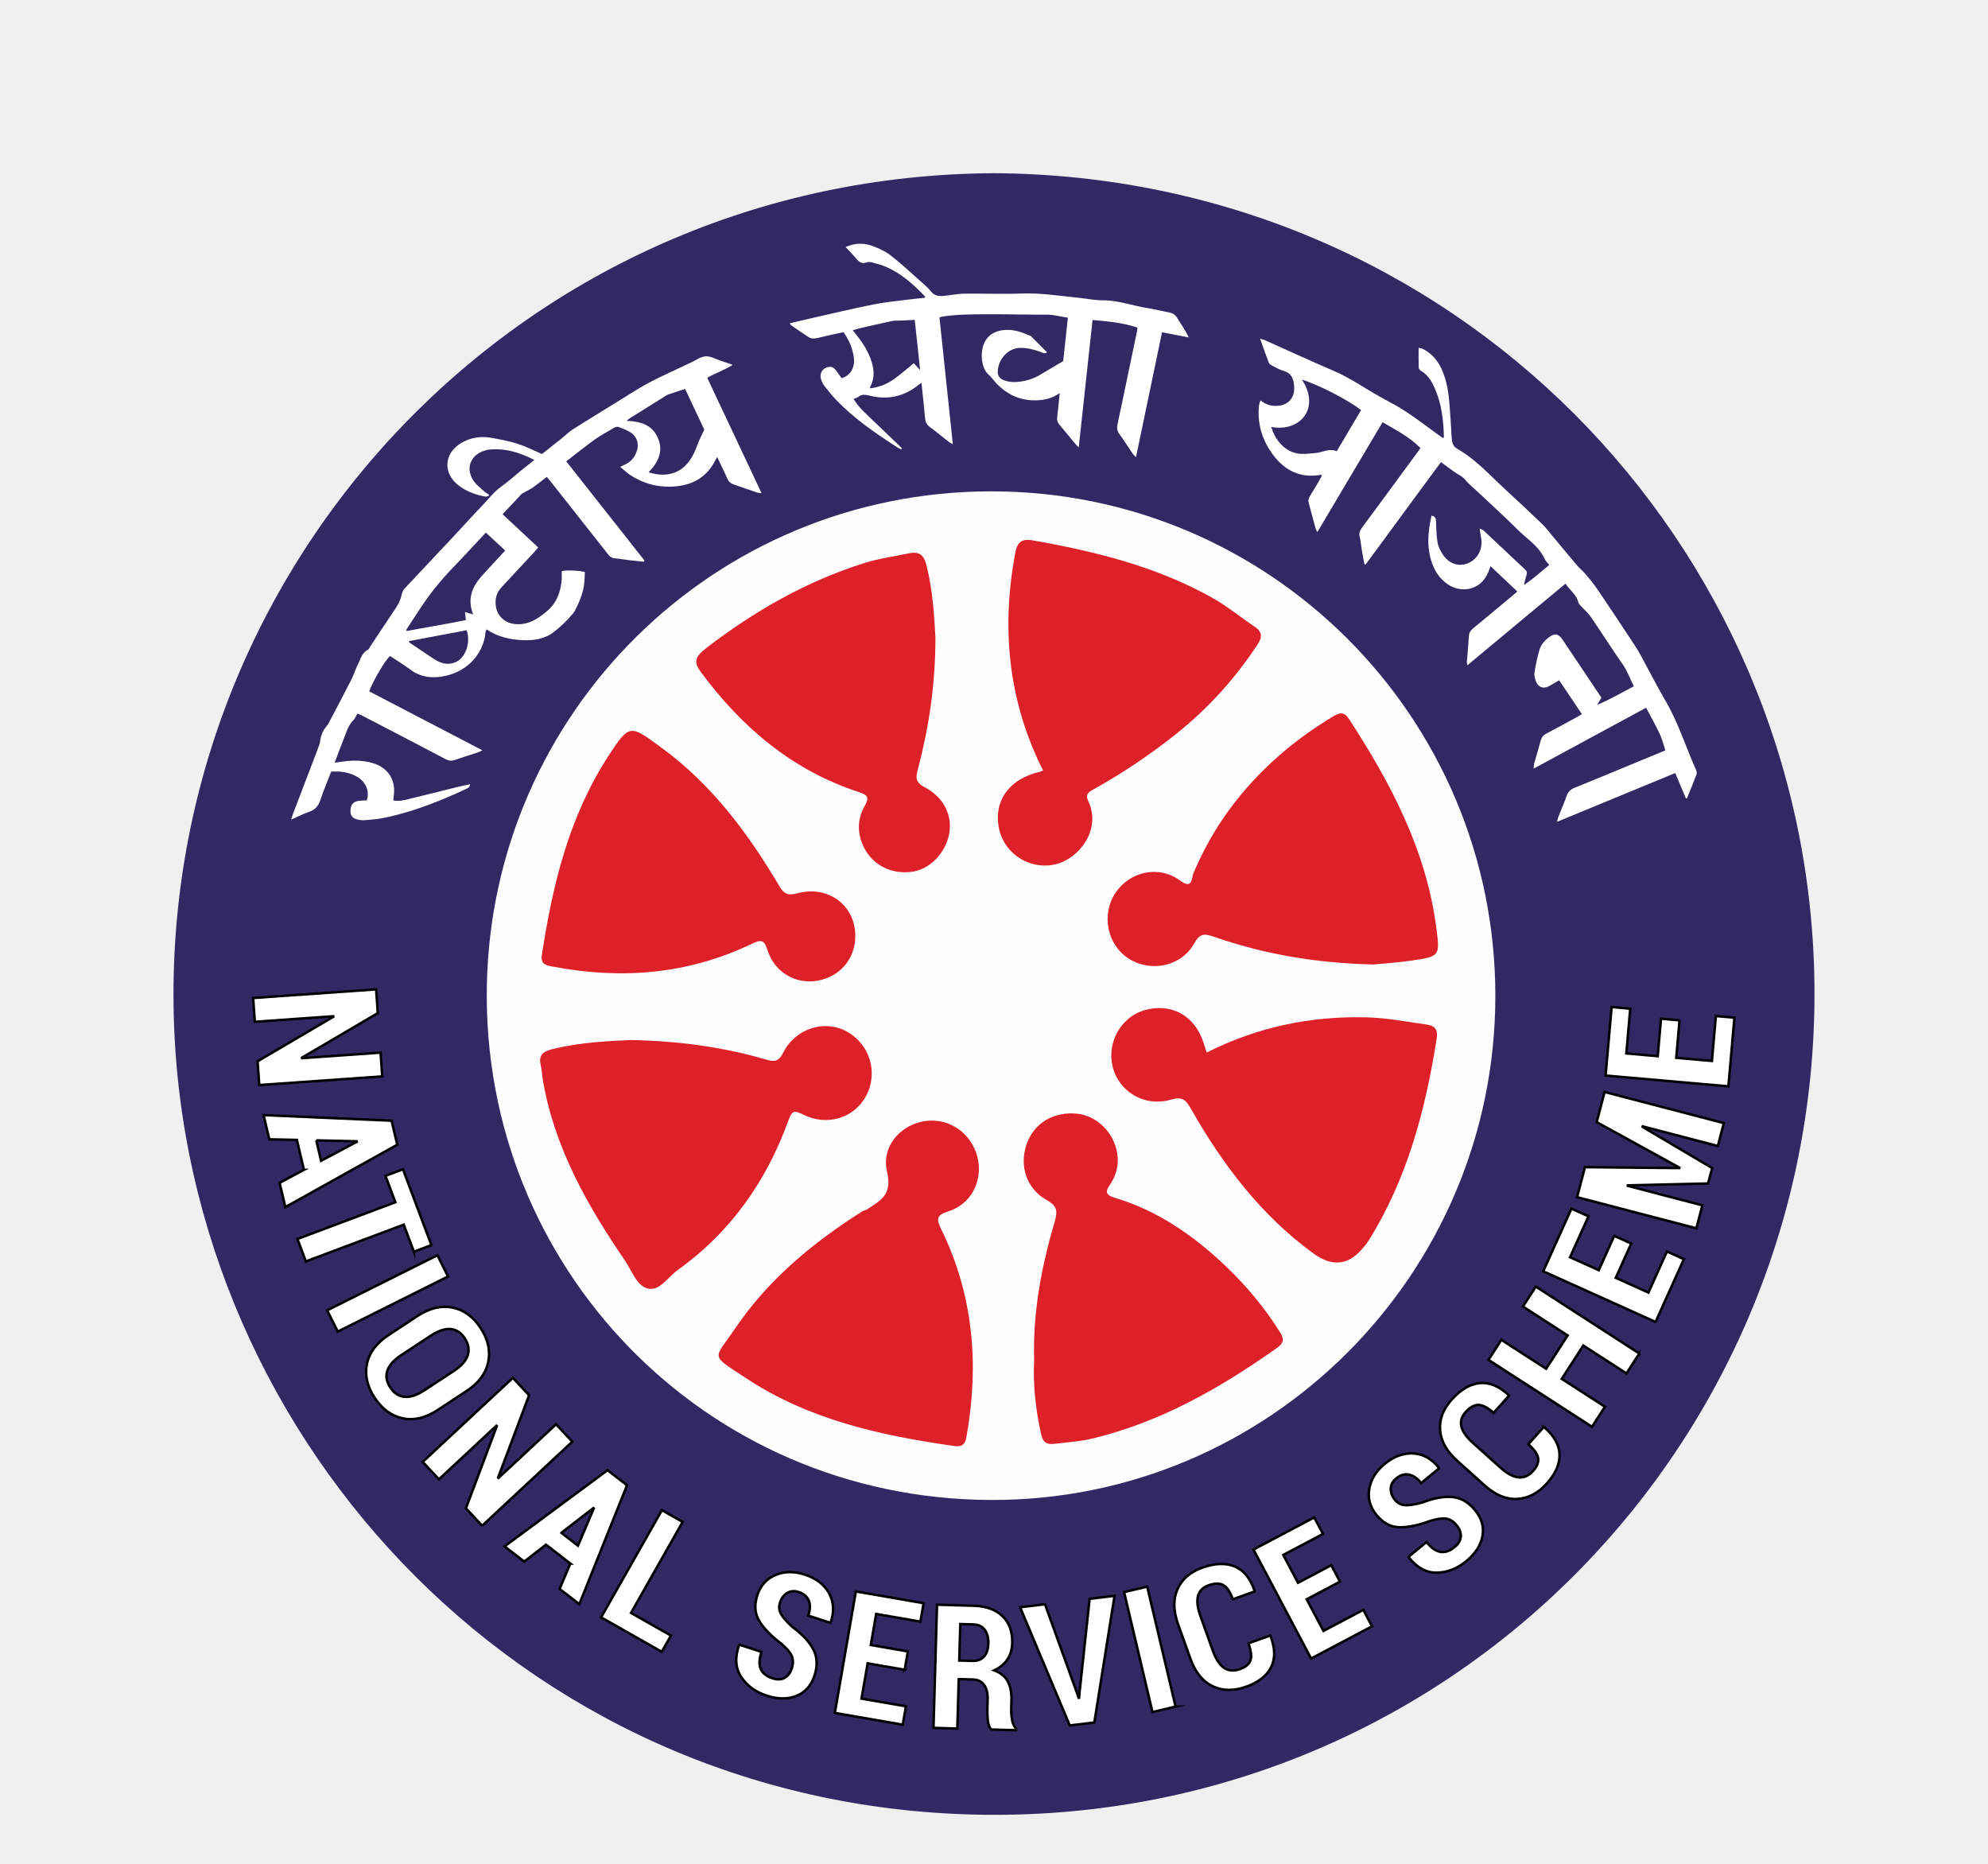
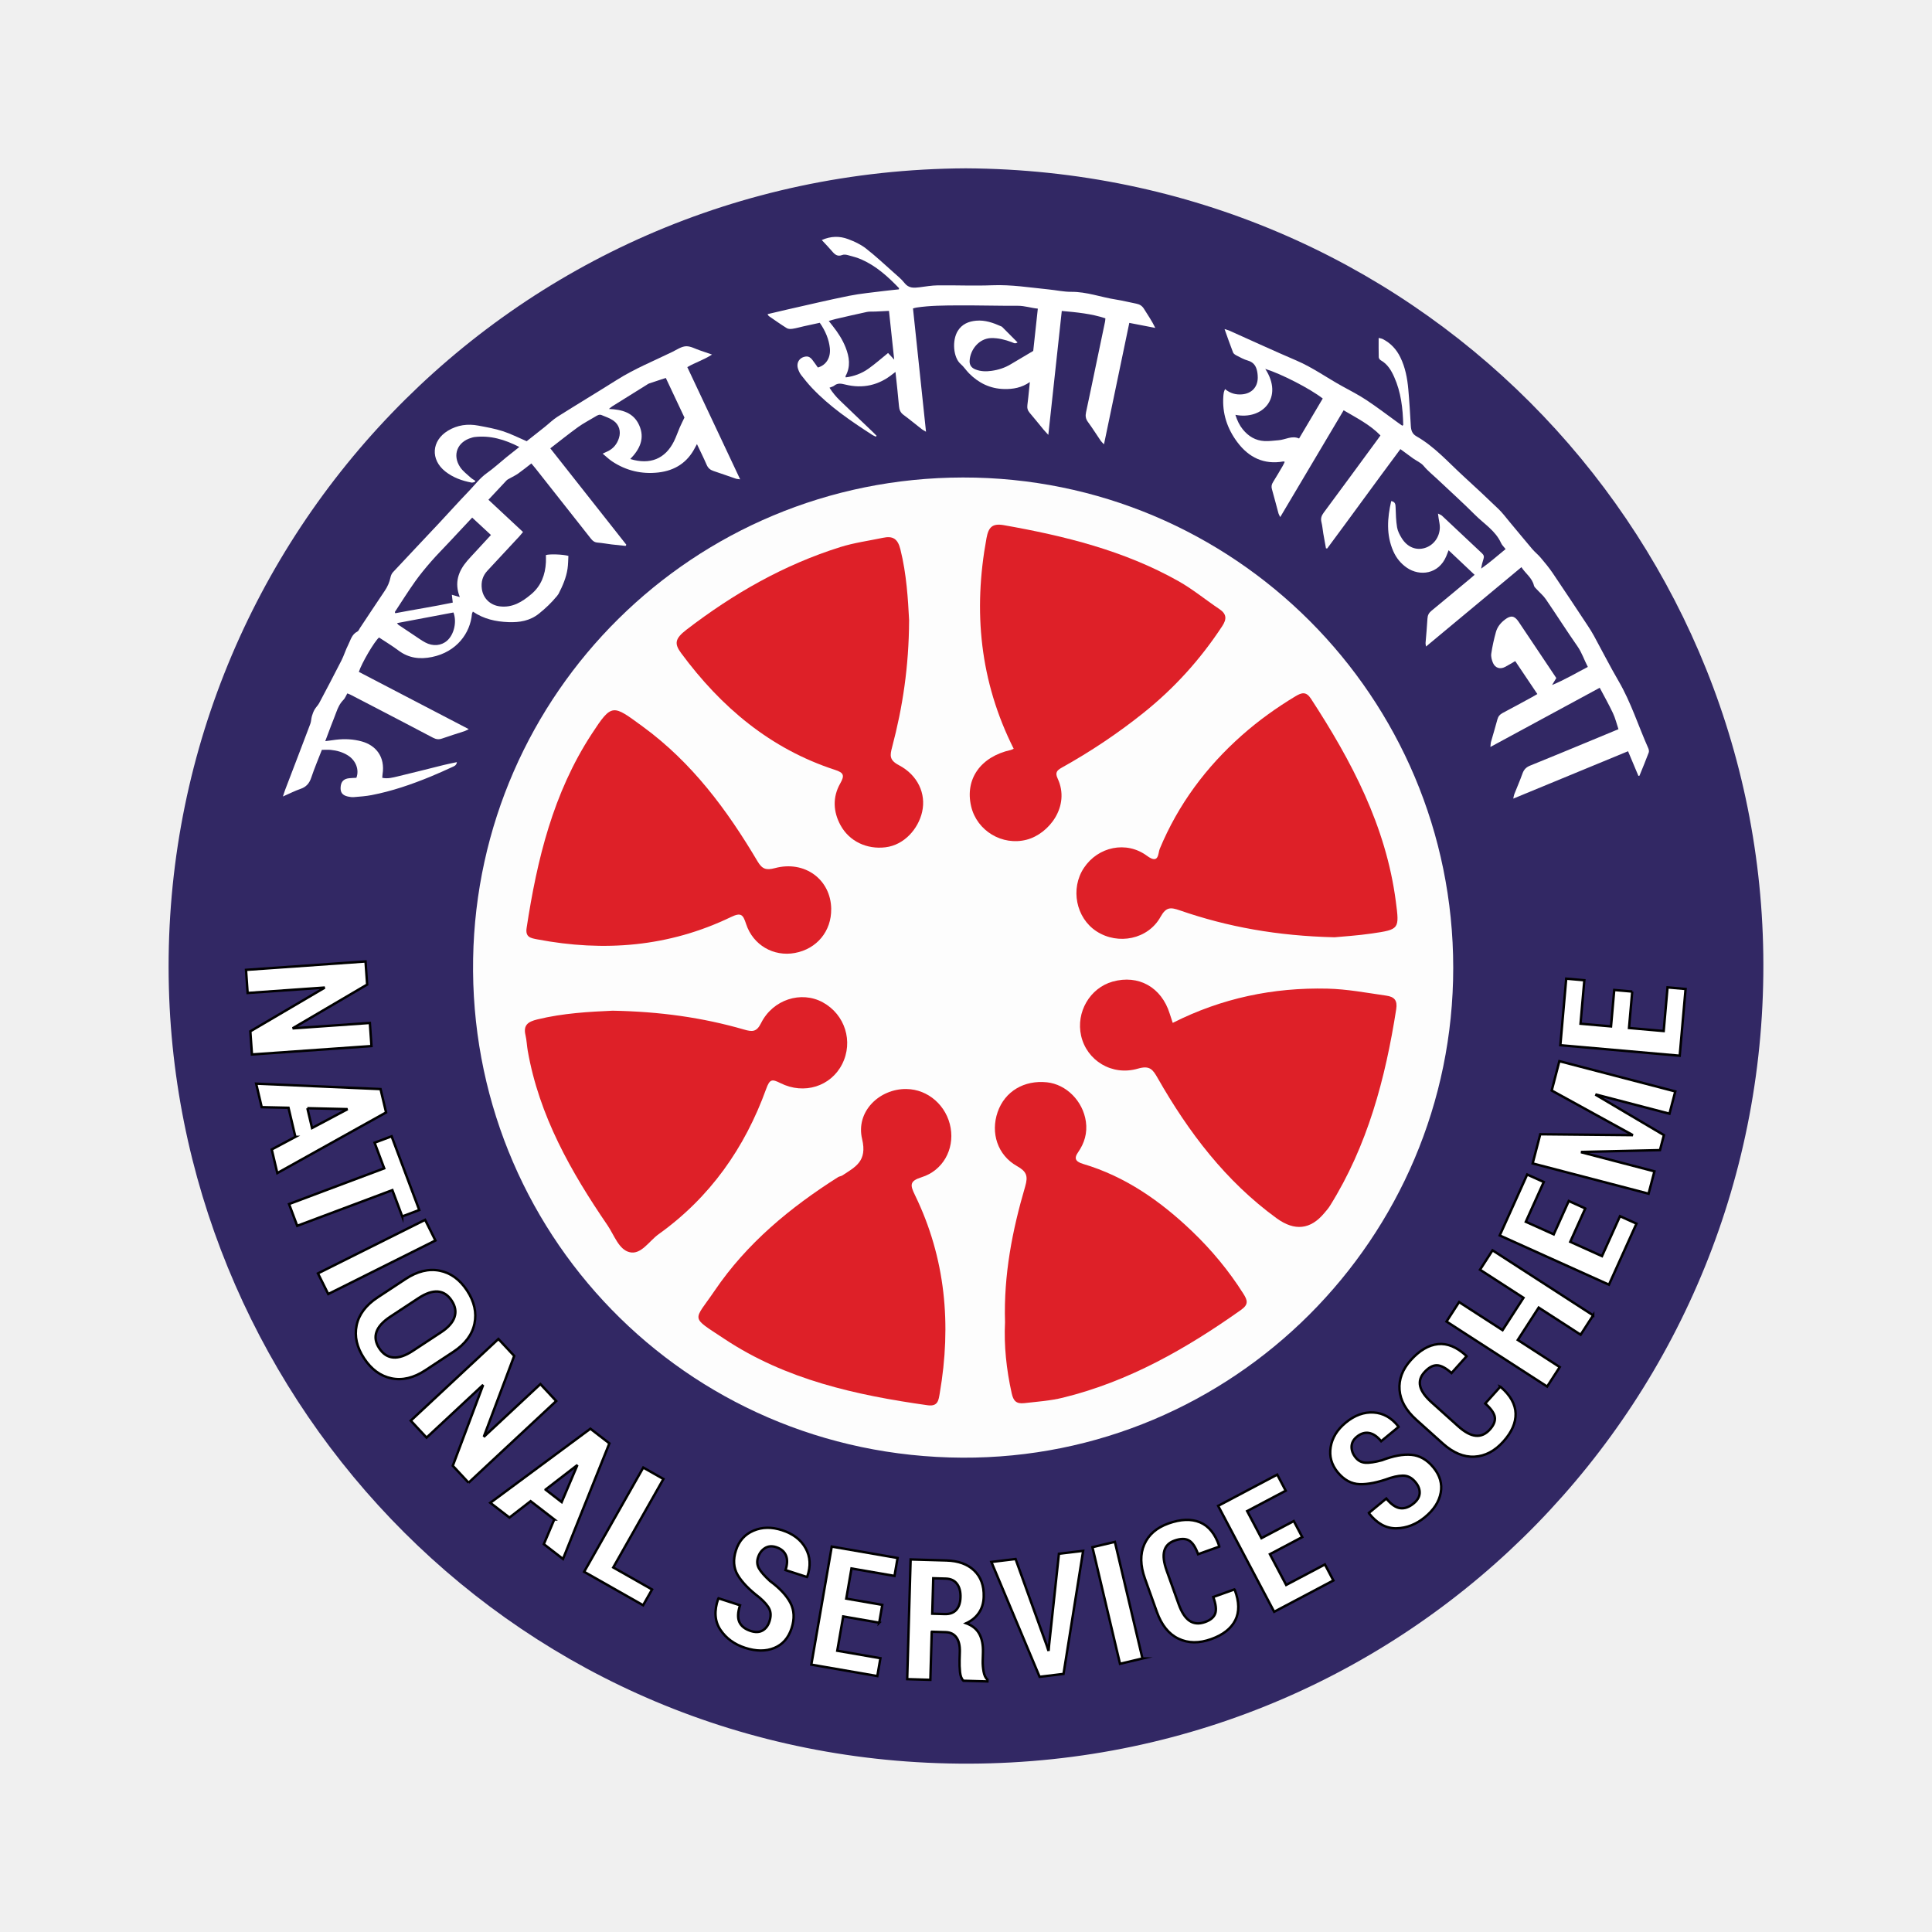
- <svg xmlns="http://www.w3.org/2000/svg" id="Layer_1" data-name="Layer 1" viewBox="0 0 800 750">
+ <svg xmlns="http://www.w3.org/2000/svg" id="Layer_1" data-name="Layer 1" viewBox="0 0 800 800">
  <defs>
    <style>
      .cls-1 {
        fill: #de2028;
      }

      .cls-2 {
        fill-rule: evenodd;
      }

      .cls-2, .cls-3 {
        fill: #fff;
      }

      .cls-4 {
        fill: #322864;
      }

      .cls-5 {
        fill: #fdfdfd;
      }

      .cls-3 {
        stroke: #000;
        stroke-miterlimit: 10;
      }
    </style>
  </defs>
  <g style="width:100%;height:100%;">
    <path class="cls-4" d="M399.9,69.7c185.13,1.01,327.73,148.79,330.24,325.41,2.6,183.08-143.41,334.57-328.68,335.18-186.67,.61-326.99-148.72-331.53-321.34C65.12,225.91,210.94,70.67,399.9,69.7Z" />
    <path class="cls-5" d="M601.75,400.77c0,111.96-91.16,203.34-203.25,202.82-115.19-.53-204.55-94.05-202.59-206.64,1.91-109.88,91.12-199.11,202.84-199.23,112.16-.13,203,90.79,203,203.05Z" />
    <path class="cls-1" d="M485.6,423.55c20.3-10.26,41.6-14.69,64.01-14.18,8.24,.19,16.29,1.74,24.4,2.9,3.34,.48,4.71,1.91,4.13,5.64-4.5,28.72-11.85,56.46-27.45,81.42-.68,1.09-1.56,2.06-2.39,3.05q-8.5,10.15-19.61,2.13c-21.14-15.36-36.52-35.66-49.31-58.09-2.02-3.55-3.27-5.36-8.2-3.92-10.78,3.14-21.19-3.38-23.51-13.6-2.21-9.74,3.62-19.78,13.02-22.43,10.73-3.02,20.26,2.32,23.66,13.25,.37,1.2,.78,2.39,1.25,3.83Z" />
    <path class="cls-1" d="M552.69,388.11c-23.76-.56-44.27-4.27-64.17-11.15-3.74-1.29-5.62-1.52-7.96,2.68-5.2,9.36-17.6,11.78-26.5,6.01-8.54-5.54-10.95-17.69-5.22-26.3,5.82-8.74,17.53-11.32,26.11-4.97,5.01,3.7,4.53-1.1,5.26-2.86,7.66-18.41,19.22-33.95,34.09-47.1,6.86-6.07,14.28-11.39,22.14-16.12,2.55-1.53,4.4-2.05,6.39,1,16.83,25.83,31.06,52.72,35.14,83.88,1.51,11.56,1.57,11.68-9.93,13.36-5.96,.87-12,1.23-15.36,1.56Z" />
    <path class="cls-1" d="M419.75,310.05c-14.04-27.92-16.84-57.01-11.26-87.23,.84-4.57,2.45-6.19,7.18-5.36,25.18,4.45,49.85,10.53,72.34,23.2,5.93,3.34,11.25,7.76,16.93,11.56,3.02,2.02,3.06,4.15,1.17,7.03-9.02,13.74-19.82,25.71-32.74,36.03-10.65,8.51-21.87,15.98-33.72,22.59-2.09,1.16-2.81,2.11-1.7,4.5,5.37,11.52-3.69,22.97-12.85,25.34-10.11,2.62-20.57-3.68-22.96-13.77-2.68-11.3,3.89-20.64,16.45-23.4,.21-.05,.39-.17,1.14-.49Z" />
    <path class="cls-1" d="M375.31,450.94c9,.09,16.75,6.92,18.34,16.14,1.52,8.88-3.2,17.61-12.03,20.38-5.11,1.61-4.75,3.29-2.74,7.43,12.71,26.13,15.13,53.65,10.25,82.02-.47,2.74-.67,5.59-4.99,4.98-29.67-4.18-58.71-10.58-84.11-27.43-14.52-9.63-12.92-7.05-4.04-20.12,13.25-19.51,31.19-34.35,51.03-46.91,.53-.34,1.26-.37,1.78-.71,5.35-3.54,10.4-5.8,8.18-15.08-2.71-11.34,7.11-20.82,18.33-20.71Z" />
    <path class="cls-1" d="M416.16,547.54c-.6-19.77,3.04-38.16,8.34-56.23,1.28-4.38,.58-6.22-3.39-8.46-8.07-4.54-11-13.75-8-22.4,2.96-8.51,10.91-13.29,20.42-12.29,7.99,.85,14.9,7.75,16.11,16.26,.66,4.68-.54,8.87-3.29,12.81-1.44,2.06-1.45,3.66,2.09,4.71,17.53,5.19,32.11,15.41,45.17,27.91,8.09,7.74,15.22,16.33,21.23,25.83,1.73,2.74,2.28,4.43-.95,6.72-22.67,16.05-46.48,29.66-73.75,36.35-5.28,1.29-10.64,1.65-16,2.26-3.36,.38-4.52-.97-5.21-4.04-2.23-9.96-3.25-20.01-2.77-29.43Z" />
    <path class="cls-1" d="M253.67,418.51c19.52,.35,37.21,2.82,54.49,7.82,3.42,.99,5.15,.99,6.98-2.69,4.88-9.78,16.6-13.47,25.53-8.61,9.25,5.03,12.78,16.28,8.03,25.63-4.65,9.16-15.7,12.74-25.51,7.85-3.54-1.76-4.44-1.76-5.96,2.45-8.83,24.4-23.21,44.86-44.54,60.12-3.91,2.8-7.18,8.54-11.94,7.44-4.53-1.04-6.43-7.11-9.19-11.15-15.17-22.19-28.31-45.34-33.04-72.31-.37-2.12-.43-4.31-.92-6.4-1.01-4.24,1.08-5.6,4.86-6.53,10.77-2.64,21.73-3.19,31.2-3.62Z" />
    <path class="cls-1" d="M376.44,256.93c-.1,19.08-2.66,35.89-7.03,52.42-.91,3.44-1.23,5.38,2.81,7.5,7.85,4.12,11.31,11.85,9.62,19.31-1.58,7.02-7.39,13.75-15.22,14.69-7.62,.92-14.89-2.41-18.56-9.11-3.11-5.68-3.33-11.72-.15-17.31,1.94-3.4,1.43-4.48-2.14-5.64-26.82-8.73-47.22-26.01-63.72-48.34-2.84-3.84-2.68-5.96,2.17-9.68,19.46-14.95,40.33-26.9,63.73-34.24,5.73-1.8,11.77-2.6,17.67-3.84,3.99-.84,6.08,.26,7.21,4.76,2.59,10.36,3.16,20.87,3.62,29.48Z" />
    <path class="cls-1" d="M344.18,376.35c.13,9.23-5.93,16.58-15.05,18.26-8.77,1.61-17.31-3.22-20.19-12.01-1.28-3.9-2.05-4.91-6.36-2.83-25.59,12.31-52.47,14.47-80.15,9.19-2.75-.52-4.95-.91-4.37-4.71,4.31-28.32,10.98-55.85,26.9-80.25,8.49-13.01,8.71-12.25,21.17-3.16,20.41,14.91,34.92,34.5,47.55,55.82,1.88,3.18,3.54,3.79,7.15,2.82,12.38-3.33,23.19,4.68,23.36,16.89Z" />
    <g>
      <path class="cls-2" d="M230.5,246.95c-2.16,2.64-4.61,4.95-7.28,7.1-3.78,3.05-8.1,3.73-12.7,3.56-5.21-.2-10.19-1.26-14.71-4.36-.18,.43-.36,.68-.39,.95-.67,7.96-6.33,15.73-16.49,17.84-5.05,1.05-9.69,.51-13.94-2.69-2.58-1.94-5.37-3.61-8.04-5.38-1.92,1.62-7.16,10.53-8.36,14.24,15,7.82,30.04,15.65,45.51,23.71-.88,.43-1.31,.7-1.78,.85-3.08,1.01-6.18,1.94-9.23,3.03-1.39,.5-2.51,.35-3.81-.33-8.1-4.29-16.25-8.51-24.38-12.75-3.22-1.68-6.45-3.35-9.68-5.02-.41-.21-.85-.35-1.41-.58-.56,.96-.91,1.99-1.6,2.68-1.46,1.46-2.28,3.22-2.96,5.1-.67,1.86-1.43,3.68-2.14,5.53-.78,2.05-1.54,4.11-2.43,6.47,1.66-.23,3.03-.42,4.4-.59,3.65-.44,7.26-.27,10.81,.73,5.62,1.58,9.69,6.22,8.51,13.61-.07,.45-.07,.91-.11,1.43,2.27,.48,4.35-.11,6.39-.59,6.38-1.51,12.73-3.16,19.09-4.73,1.73-.43,3.49-.76,5.42-1.18-.19,1.36-1.08,1.65-1.8,1.98-3.02,1.38-6.04,2.77-9.11,4.02-7.91,3.25-15.97,6.02-24.39,7.65-2.39,.46-4.85,.63-7.28,.83-.85,.07-1.75-.04-2.59-.24-2.24-.51-3.12-1.7-2.98-3.85,.15-2.3,1.22-3.46,3.51-3.72,1.02-.11,2.04-.12,3.02-.18,1.26-3.29-.19-7.15-3.45-9.23-2.18-1.39-4.61-2.08-7.15-2.33-1.17-.11-2.36-.02-3.69-.02-1.49,3.85-3.09,7.62-4.39,11.49-.79,2.37-2.08,3.88-4.47,4.69-2.29,.78-4.47,1.91-7.27,3.14,.43-1.29,.66-2.07,.95-2.83,3.47-9.08,6.96-18.15,10.39-27.24,.38-1,.36-2.14,.66-3.19,.27-.95,.63-1.9,1.12-2.75,.53-.94,1.38-1.7,1.89-2.65,3.11-5.86,6.21-11.74,9.22-17.66,1.06-2.08,1.72-4.37,2.79-6.45,1.01-1.98,1.48-4.36,3.79-5.51,.5-.24,.76-.99,1.11-1.51,3.42-5.13,6.8-10.29,10.26-15.4,1.17-1.73,1.96-3.56,2.38-5.6,.15-.74,.51-1.54,1.01-2.08,6.41-6.88,12.89-13.7,19.32-20.57,4.06-4.33,8-8.76,12.13-13.03,2.43-2.52,4.51-5.37,7.44-7.45,2.82-2,5.38-4.36,8.06-6.54,1.7-1.38,3.43-2.74,5.37-4.27-6.05-3.09-12.05-4.9-18.64-4.1-.39,.05-.77,.18-1.15,.29-5.9,1.66-8.09,7.19-4.66,12.24,1.13,1.65,2.84,2.91,4.34,4.29,.54,.5,1.23,.85,1.85,1.27-.05,.16-.09,.33-.14,.5-.47,.09-.97,.33-1.41,.25-3.93-.74-7.63-2.08-10.81-4.57-6.27-4.93-5.76-12.79,1.08-16.92,3.91-2.36,8.16-2.93,12.58-2.09,3.41,.64,6.86,1.25,10.14,2.31,3.29,1.06,6.4,2.67,9.87,4.15,2.4-1.89,4.93-3.88,7.45-5.89,1.77-1.41,3.39-3.04,5.29-4.24,8.16-5.15,16.43-10.12,24.59-15.26,7.29-4.61,15.26-7.84,22.98-11.6,1.84-.9,3.72-2.23,5.63-2.33,1.91-.1,3.89,1.09,5.84,1.73,1.49,.5,2.98,1.02,4.96,1.7-3.42,2.24-6.98,3.29-10.23,5.21,7.28,15.45,14.51,30.8,21.88,46.46-.84-.13-1.36-.13-1.83-.29-3.07-1.04-6.11-2.15-9.19-3.16-1.37-.45-2.26-1.19-2.85-2.56-1.21-2.82-2.6-5.57-4.02-8.58-.35,.63-.57,1.02-.77,1.42-3.17,6.23-8.38,9.55-15.19,10.33-6.91,.79-13.36-.73-19.18-4.6-1.29-.86-2.42-1.97-3.9-3.2,.88-.41,1.41-.65,1.94-.9,2.45-1.12,4.01-3.05,4.81-5.57,.87-2.73,.09-5.52-2.29-7.19-1.45-1.02-3.22-1.61-4.89-2.3-.98-.41-1.82,.13-2.65,.64-2.36,1.44-4.85,2.7-7.08,4.31-3.87,2.79-7.59,5.79-11.52,8.82,10.58,13.41,21.03,26.66,31.48,39.91-.09,.16-.19,.32-.28,.49-1.92-.2-3.85-.38-5.77-.61-1.96-.24-3.9-.61-5.87-.77-1.23-.1-1.99-.66-2.72-1.59-7.62-9.71-15.27-19.38-22.92-29.06-.53-.67-1.09-1.32-1.76-2.12-1.89,1.46-3.64,2.89-5.48,4.19-1.07,.76-2.3,1.31-3.44,1.97-.47,.27-1.01,.5-1.37,.88-2.45,2.58-4.86,5.18-7.49,8,4.79,4.46,9.5,8.86,14.32,13.35-.56,.67-.99,1.22-1.45,1.73-4.41,4.76-8.81,9.52-13.25,14.25-2.05,2.18-2.75,4.72-2.34,7.64,.55,3.89,3.5,6.69,7.41,7.17,5.29,.66,9.32-1.9,13.07-5.06,4.06-3.42,5.77-8.01,6.04-13.2,.05-1.02,0-2.04,0-2.98,1.58-.5,7.07-.3,9.31,.34-.1,1.71-.09,3.52-.35,5.29-.54,3.72-2.03,7.12-3.73,10.44-.25,.35-.5,.7-.75,1.05Zm-40.1,.29c-2.34-5.96-.61-10.72,3.07-15.02,1.03-1.2,2.12-2.34,3.19-3.5,2.18-2.37,4.37-4.74,6.63-7.19-2.66-2.46-5.18-4.79-7.77-7.2-3.41,3.63-6.59,7.03-9.77,10.43-2.43,2.59-4.95,5.12-7.28,7.8-2.3,2.65-4.56,5.37-6.59,8.23-2.92,4.12-5.61,8.4-8.38,12.62-.04,.07,.09,.25,.19,.51,7.9-1.52,15.89-2.75,23.79-4.4-.14-1.21-.25-2.12-.38-3.24,1.11,.32,2,.57,3.31,.95Zm70.56-57.18c8.22,2.54,14.54-.08,18.14-7.38,.91-1.84,1.56-3.8,2.37-5.68,.55-1.26,1.17-2.48,1.95-4.1-2.44-5.19-5.09-10.82-7.73-16.41-2.44,.81-4.68,1.54-6.9,2.29-.3,.1-.56,.29-.83,.46-4.83,3.01-9.67,6.02-14.49,9.04-.41,.25-.76,.6-1.33,1.06,5.48,.22,10.16,1.52,12.5,6.66,2.47,5.42,.36,9.96-3.66,14.07Zm-96.57,67.96c.39,.48,.47,.63,.59,.71,2.16,1.45,4.32,2.91,6.5,4.34,1.51,1,2.99,2.08,4.58,2.94,3.21,1.73,6.66,1.4,9.07-.72,2.89-2.54,4.11-7.78,2.64-11.68-7.68,1.45-15.38,2.9-23.38,4.41Z" />
      <path class="cls-2" d="M678.41,321.23c-1.39-3.31-2.78-6.62-4.27-10.16-15.83,6.53-31.49,13-47.53,19.62,.2-.88,.26-1.4,.44-1.86,1.13-2.87,2.37-5.69,3.4-8.59,.59-1.63,1.54-2.57,3.15-3.22,8.49-3.43,16.96-6.96,25.43-10.46,3.64-1.5,7.28-3.02,11.14-4.62-.77-2.3-1.31-4.59-2.3-6.68-1.64-3.49-3.55-6.85-5.46-10.47-15.09,8.17-30,16.24-45.27,24.51,.11-.96,.1-1.56,.25-2.1,.88-3.12,1.83-6.22,2.66-9.34,.34-1.25,1-2.02,2.14-2.62,4.06-2.13,8.07-4.34,12.1-6.53,.69-.38,1.36-.78,2.3-1.32-3.08-4.59-6.09-9.07-9.17-13.65-1.52,.89-2.85,1.72-4.24,2.44-2.01,1.03-4,.46-4.94-1.62-.52-1.18-.91-2.64-.74-3.88,.44-3.03,1.12-6.05,1.94-9,.58-2.09,1.95-3.78,3.7-5.11,2.46-1.88,3.97-1.67,5.69,.89,3.49,5.18,6.95,10.38,10.43,15.57,1.71,2.56,3.42,5.12,5.17,7.73-.62,1.01-1.18,1.95-1.75,2.89,5.12-2.1,9.85-4.92,14.81-7.49-1.55-2.96-2.47-5.93-4.3-8.54-4.48-6.42-8.68-13.03-13.1-19.5-1.05-1.53-2.54-2.76-3.81-4.15-.41-.45-.97-.92-1.1-1.47-.74-3.23-3.48-4.97-5.19-7.65-13.23,11-26.21,21.81-39.51,32.87-.1-.74-.21-1.09-.19-1.42,.26-3.39,.61-6.77,.79-10.16,.07-1.39,.58-2.34,1.63-3.21,5.39-4.42,10.72-8.89,16.07-13.34,.55-.45,1.07-.93,1.82-1.57-3.58-3.38-7.09-6.7-10.77-10.17-.39,.99-.65,1.72-.95,2.44-3.14,7.52-11.01,8.45-16.33,4.79-2.54-1.75-4.41-4.07-5.64-6.89-2.96-6.78-2.45-13.68-.84-20.71,1.71,.31,1.78,1.38,1.82,2.66,.09,2.75,.16,5.53,.61,8.23,.27,1.58,1.09,3.14,1.96,4.53,2.29,3.66,5.88,5.1,9.5,4.02,3.65-1.09,6.2-4.52,6.25-8.59,0-1.25-.33-2.49-.51-3.74-.07-.5-.13-1.01-.26-1.93,.8,.41,1.31,.56,1.65,.88,5.54,5.19,11.05,10.41,16.6,15.6,.74,.69,.91,1.37,.59,2.32-.43,1.26-.75,2.55-.96,3.99,3.5-2.47,6.69-5.28,10.12-8.09-.71-.92-1.51-1.64-1.9-2.53-2.3-5.1-7.06-7.92-10.79-11.67-5.02-5.04-10.34-9.78-15.5-14.69-1.92-1.83-4.02-3.46-5.74-5.54-1.11-1.33-2.92-2.07-4.4-3.12-1.67-1.19-3.31-2.42-5.24-3.84-10.21,13.69-20.16,27.49-30.31,41.15-.17-.02-.34-.05-.51-.07-.37-2.04-.75-4.08-1.1-6.12-.27-1.56-.37-3.15-.76-4.68-.39-1.53-.03-2.68,.9-3.93,7.49-10.1,14.92-20.25,22.36-30.38,.37-.5,.73-1.02,1.17-1.63-4.32-4.46-9.76-7.18-15.25-10.42-8.72,14.69-17.41,29.32-26.25,44.22-.36-.72-.62-1.1-.73-1.53-.92-3.35-1.77-6.72-2.72-10.06-.32-1.09-.11-1.97,.47-2.9,1.39-2.21,2.7-4.47,4.02-6.72,.31-.53,.54-1.09,.82-1.67-.29-.08-.44-.18-.58-.15-8.03,1.41-14.28-1.64-19.02-7.95-4.21-5.61-6.34-11.98-5.82-19.08,.04-.55,.11-1.1,.22-1.64,.08-.37,.26-.73,.48-1.3,2.14,1.77,4.5,2.43,7.13,2.18,3.89-.37,6.37-2.97,6.42-6.87,0-.63-.04-1.27-.12-1.89-.34-2.49-1.26-4.46-4-5.23-1.58-.44-3.06-1.28-4.54-2.03-.6-.31-1.34-.75-1.56-1.31-1.2-3.07-2.27-6.19-3.53-9.7,.97,.32,1.54,.45,2.07,.69,9.24,4.12,18.42,8.37,27.72,12.35,6.72,2.88,12.61,7.14,18.96,10.63,3.38,1.86,6.83,3.62,10.03,5.75,4.41,2.92,8.62,6.15,12.91,9.25,.64,.46,1.28,.9,1.9,1.34,.19-.14,.41-.23,.4-.31-.16-6.84-.92-13.56-3.76-19.89-1.24-2.77-2.77-5.33-5.55-6.89-.4-.22-.82-.83-.83-1.26-.08-2.59-.04-5.18-.04-7.99,.69,.18,1.23,.23,1.68,.46,3.29,1.67,5.68,4.25,7.29,7.54,2.05,4.18,2.9,8.68,3.31,13.26,.45,5.04,.74,10.09,1.04,15.14,.11,1.81,.52,3.29,2.28,4.3,7.51,4.27,13.18,10.74,19.45,16.49,4.89,4.48,9.76,9,14.53,13.61,1.7,1.63,3.12,3.55,4.63,5.36,3.15,3.76,6.25,7.56,9.43,11.3,1.06,1.25,2.4,2.28,3.45,3.54,1.72,2.03,3.43,4.09,4.92,6.28,4.88,7.19,9.66,14.46,14.46,21.7,.95,1.43,1.87,2.88,2.69,4.39,3.41,6.24,6.62,12.6,10.21,18.75,5.14,8.81,8.15,18.54,12.28,27.78,.24,.53,.37,1.29,.17,1.81-1.21,3.22-2.53,6.4-3.83,9.59-.16,.01-.33,.02-.5,.04Zm-166.86-149.46c.75,2.37,1.69,4.34,3.1,6.07,2.3,2.83,5.24,4.6,8.9,4.79,1.95,.11,3.93-.19,5.89-.34,2.84-.22,5.49-2.06,8.48-.72,3.34-5.64,6.58-11.11,9.8-16.55-5.24-4.09-17.12-10.19-23.8-12.27,7.67,11.77-1.05,21.28-12.36,19.02Z" />
      <path class="cls-2" d="M362.62,180.81c-.48-.25-1-.45-1.45-.74-8.91-5.77-17.68-11.72-25.01-19.5-1.57-1.67-3.01-3.45-4.41-5.26-.57-.73-.98-1.64-1.28-2.52-.88-2.57,.57-4.85,3.24-5.16,1.15-.13,1.98,.49,2.63,1.33,.82,1.05,1.56,2.16,2.32,3.22,3.47-.97,5.39-4.14,4.96-8.1-.37-3.44-1.8-7.07-4.17-10.42-2.13,.46-4.35,.93-6.57,1.43-1.54,.34-3.06,.8-4.62,1.04-.8,.13-1.83,.15-2.46-.24-2.55-1.58-5-3.33-7.47-5.03-.17-.12-.25-.37-.51-.78,2.79-.66,5.44-1.3,8.11-1.9,8.55-1.92,17.08-3.97,25.67-5.69,4.78-.96,9.66-1.38,14.51-2.01,2.02-.26,4.06-.44,6.07-.66,.04-.23,.14-.45,.09-.51-4.58-4.74-9.42-9.16-15.54-11.86-1.79-.79-3.72-1.29-5.62-1.8-.74-.2-1.66-.34-2.33-.07-1.95,.79-3.08-.16-4.22-1.52-1.31-1.55-2.74-3-4.28-4.66,3.82-1.7,7.43-1.69,10.9-.39,2.56,.96,5.17,2.16,7.3,3.81,4.05,3.14,7.8,6.68,11.64,10.08,1.53,1.37,3.17,2.68,4.42,4.29,1.72,2.2,3.85,2.06,6.17,1.77,2.53-.32,5.08-.77,7.61-.8,7.52-.09,15.04,.26,22.55-.04,7.87-.32,15.56,.95,23.32,1.72,3.15,.31,6.28,1.02,9.42,1,6.39-.05,12.33,2.25,18.51,3.2,2.8,.43,5.56,1.16,8.35,1.69,1.4,.27,2.43,.87,3.21,2.13,1.57,2.53,3.29,4.98,4.7,7.92-3.49-.67-6.97-1.35-10.76-2.08-3.49,16.77-6.95,33.33-10.48,50.28-.63-.67-1.04-1-1.32-1.41-1.78-2.61-3.46-5.3-5.33-7.85-.94-1.28-1.11-2.5-.79-3.98,1.35-6.25,2.64-12.52,3.95-18.78,1.31-6.26,2.63-12.52,3.93-18.79,.08-.38,.08-.77,.14-1.36-5.79-1.91-11.75-2.49-18.06-3.05-1.85,17-3.68,33.89-5.57,51.31-.92-1.01-1.46-1.55-1.95-2.14-1.92-2.32-3.78-4.67-5.74-6.95-.85-.98-1.15-1.99-.98-3.25,.29-2.19,.49-4.4,.72-6.6,.09-.85,.17-1.69,.3-2.93-3.42,2.37-6.94,2.97-10.64,2.89-5.77-.13-10.54-2.46-14.54-6.5-1.23-1.23-2.17-2.76-3.48-3.88-3.03-2.59-3.67-9.74-1.15-13.74,1.75-2.79,4.49-3.91,7.6-4.18,3.66-.33,7.02,.87,10.3,2.33,.14,.06,.3,.12,.41,.22,2.11,2.11,4.2,4.22,6.41,6.45-1.07,.73-1.73,.14-2.4-.11-2.76-1.01-5.54-1.76-8.54-1.69-5.05,.14-8.7,4.84-8.91,9.44-.08,1.65,.69,2.84,2.3,3.5,2.21,.91,4.5,.95,6.77,.63,2.83-.39,5.54-1.26,8.01-2.76,2.98-1.79,5.98-3.55,9.26-5.49,.61-5.56,1.25-11.42,1.9-17.51-2.9-.29-5.45-1.19-8.25-1.18-8.38,.04-16.77-.22-25.15-.16-5.6,.04-11.2,.05-16.76,.88-.45,.07-.9,.21-1.53,.37,1.78,16.93,3.57,33.79,5.39,51.06-.81-.48-1.28-.7-1.68-1.01-2.56-1.99-5.05-4.07-7.66-5.99-1.28-.95-1.71-2.1-1.85-3.61-.4-4.62-.93-9.23-1.45-14.15-.55,.42-.85,.63-1.14,.86-5.81,4.68-12.36,6.15-19.58,4.38-1.67-.41-3.16-.76-4.65,.44-.47,.38-1.13,.51-1.95,.85,1.25,2.02,2.71,3.74,4.32,5.3,4.43,4.29,8.91,8.53,13.37,12.8,.61,.59,1.2,1.2,1.81,1.8-.12,.13-.24,.27-.37,.4Zm7.65-31.89c-.75-7.06-1.45-13.58-2.16-20.19-2.13,.1-3.91,.2-5.7,.28-1.15,.05-2.33-.07-3.45,.16-4.32,.91-8.63,1.93-12.93,2.92-.89,.2-1.76,.5-2.85,.81,.7,.9,1.23,1.57,1.76,2.25,2.12,2.68,3.95,5.53,5.21,8.72,1.56,3.96,2.15,7.93-.04,11.89-.06,.09,.06,.28,.11,.51,3.42-.44,6.6-1.63,9.38-3.6,2.8-1.99,5.39-4.28,8.13-6.5,.74,.79,1.46,1.57,2.55,2.75Z" />
    </g>
    <g>
      <path class="cls-3" d="M104.33,436.62l-.67-9.57,30.47-17.9-.05-.2-31.54,2.22-.67-9.57,49.49-3.48,.67,9.57-30.51,17.91,.05,.2,31.58-2.22,.67,9.57-49.49,3.48Z" />
      <path class="cls-3" d="M122.31,470.75l-2.85-12.05-11.09-.24-2.3-9.74,51.51,2.25,2.29,9.67-45.04,25.1-2.31-9.77,9.8-5.22Zm4.96-11.87l1.94,8.21,14.37-7.63-.05-.2-16.27-.38Z" />
      <path class="cls-3" d="M166.56,503.71l-4.09-10.9-39.4,14.78-3.38-9.02,39.4-14.79-3.98-10.61,7.05-2.65,11.45,30.52-7.05,2.65Z" />
      <path class="cls-3" d="M135.92,535.83l-4.27-8.55,44.38-22.17,4.27,8.55-44.38,22.17Z" />
      <path class="cls-3" d="M176.21,567.35c-4.88,3.21-9.58,4.34-14.12,3.39-4.54-.95-8.32-3.71-11.32-8.27-3.01-4.57-4.04-9.11-3.11-13.64,.93-4.53,3.84-8.4,8.72-11.61l11.55-7.61c4.86-3.2,9.56-4.35,14.11-3.45,4.55,.9,8.33,3.64,11.34,8.2,3.01,4.57,4.04,9.14,3.09,13.71-.94,4.57-3.85,8.46-8.7,11.66l-11.55,7.61Zm6.38-15.65c3.02-1.99,4.89-4.1,5.62-6.33,.73-2.23,.34-4.51-1.19-6.82-1.53-2.33-3.45-3.58-5.75-3.75s-4.97,.75-8,2.74l-11.64,7.66c-3.07,2.03-4.99,4.13-5.74,6.33-.76,2.2-.37,4.46,1.17,6.79,1.54,2.33,3.47,3.59,5.79,3.78,2.33,.19,5.03-.73,8.1-2.75l11.64-7.66Z" />
      <path class="cls-3" d="M194.03,613.96l-6.54-7.02,12.43-33.08-.16-.13-23.13,21.56-6.54-7.02,36.29-33.83,6.54,7.02-12.46,33.11,.16,.13,23.15-21.58,6.54,7.02-36.29,33.83Z" />
      <path class="cls-3" d="M229.52,629.17l-9.8-7.57-8.77,6.79-7.92-6.11,41.44-30.68,7.86,6.07-19.2,47.86-7.94-6.14,4.32-10.22Zm-3.62-12.35l6.68,5.16,6.36-14.98-.16-.13-12.88,9.94Z" />
      <path class="cls-3" d="M253.93,649.05l16.07,9.12-3.7,6.52-24.42-13.85,24.48-43.15,8.35,4.73-20.78,36.63Z" />
      <path class="cls-3" d="M318.63,671.31c.61-1.88,.61-3.52,0-4.92-.61-1.4-1.98-3.02-4.13-4.87-4.28-3.27-7.29-6.38-9.03-9.34-1.74-2.95-1.98-6.37-.72-10.26,1.25-3.87,3.66-6.57,7.24-8.1,3.57-1.53,7.52-1.6,11.83-.2,4.58,1.48,7.84,3.97,9.78,7.47s2.17,7.41,.67,11.75l-.13,.17-8.87-2.87c.79-2.44,.85-4.47,.17-6.09-.68-1.62-2.04-2.75-4.06-3.41-1.75-.57-3.3-.43-4.64,.41-1.35,.84-2.3,2.13-2.86,3.86-.52,1.6-.4,3.1,.37,4.49,.76,1.39,2.29,3.14,4.56,5.24,4.06,2.99,6.89,6.02,8.49,9.09,1.59,3.07,1.75,6.56,.49,10.47-1.31,4.04-3.71,6.77-7.2,8.2-3.49,1.42-7.5,1.4-12.03-.06-4.47-1.45-7.88-3.93-10.25-7.46-2.36-3.52-2.67-7.82-.91-12.88l.13-.17,8.9,2.88c-.96,2.96-1.05,5.28-.27,6.97,.78,1.68,2.33,2.9,4.66,3.66,1.96,.64,3.61,.57,4.95-.19,1.33-.76,2.29-2.04,2.87-3.83Z" />
      <path class="cls-3" d="M364.07,671.92l-14.92-2.58-2.46,14.2,17.87,3.09-1.28,7.39-27.33-4.73,8.46-48.88,27.26,4.72-1.28,7.42-17.81-3.08-2.16,12.49,14.92,2.58-1.28,7.39Z" />
      <path class="cls-3" d="M385.81,675.69l-.57,19.89-9.59-.28,1.42-49.56,14.83,.42c4.92,.14,8.76,1.54,11.51,4.18,2.75,2.65,4.06,6.26,3.93,10.85-.07,2.57-.73,4.77-1.98,6.62-1.25,1.85-3.01,3.3-5.28,4.35,2.56,.94,4.38,2.42,5.46,4.45,1.08,2.03,1.57,4.54,1.49,7.54l-.1,3.61c-.04,1.39,.08,2.84,.35,4.37,.27,1.53,.81,2.66,1.6,3.39l-.02,.72-9.93-.28c-.77-.75-1.24-1.95-1.41-3.6-.17-1.65-.23-3.3-.18-4.93l.1-3.48c.07-2.52-.39-4.49-1.4-5.9s-2.48-2.15-4.43-2.21l-5.78-.17Zm.21-7.49l5.17,.15c2.06,.06,3.65-.51,4.76-1.72,1.11-1.21,1.7-2.94,1.77-5.22,.07-2.31-.41-4.17-1.44-5.56-1.03-1.39-2.56-2.12-4.6-2.18l-5.24-.15-.42,14.68Z" />
      <path class="cls-3" d="M433.39,681.2l.65,2.01,.2-.02,.17-2.01,4.07-37.8,10.03-1.21-8.13,50.96-9.9,1.2-19.98-47.56,10.03-1.21,12.85,35.65Z" />
      <path class="cls-3" d="M473.08,686.74l-9.31,2.2-11.42-48.28,9.3-2.2,11.42,48.28Z" />
      <path class="cls-3" d="M511.16,658.16l.13,.17c1.87,4.97,1.94,9.18,.2,12.61-1.75,3.44-5.06,6.03-9.96,7.78-5.02,1.8-9.53,1.74-13.54-.17-4.01-1.91-6.99-5.59-8.94-11.04l-4.96-13.86c-1.94-5.43-2.03-10.16-.25-14.17,1.78-4.02,5.09-6.89,9.94-8.63,5.1-1.83,9.47-1.99,13.09-.49,3.62,1.5,6.29,4.78,8,9.84v.22s-8.77,3.14-8.77,3.14c-1.07-2.99-2.35-4.9-3.84-5.72-1.48-.82-3.47-.78-5.94,.1-2.27,.81-3.67,2.24-4.22,4.28-.55,2.04-.22,4.75,.99,8.13l4.98,13.92c1.22,3.4,2.73,5.7,4.53,6.9,1.8,1.2,3.93,1.36,6.39,.48,2.24-.8,3.64-1.97,4.2-3.51,.56-1.54,.29-3.83-.8-6.86l8.75-3.13Z" />
      <path class="cls-3" d="M539.23,636.47l-13.39,7.08,6.74,12.74,16.04-8.48,3.5,6.63-24.52,12.96-23.19-43.86,24.46-12.93,3.52,6.66-15.97,8.44,5.92,11.21,13.39-7.08,3.5,6.63Z" />
      <path class="cls-3" d="M586.15,613.77c-1.26-1.53-2.64-2.41-4.15-2.65-1.51-.24-3.62,.04-6.32,.86-5.06,1.85-9.31,2.71-12.73,2.58-3.42-.12-6.43-1.77-9.03-4.92-2.58-3.14-3.56-6.62-2.92-10.46,.63-3.83,2.7-7.19,6.21-10.08,3.71-3.06,7.56-4.46,11.56-4.22s7.41,2.17,10.26,5.77l.08,.2-7.2,5.93c-1.63-1.98-3.31-3.12-5.04-3.42-1.73-.3-3.42,.23-5.06,1.59-1.42,1.17-2.13,2.55-2.15,4.13-.02,1.59,.56,3.08,1.71,4.49,1.07,1.3,2.4,2,3.98,2.11,1.59,.11,3.88-.23,6.87-1.02,4.71-1.81,8.78-2.57,12.23-2.25,3.45,.31,6.48,2.05,9.09,5.23,2.7,3.28,3.71,6.77,3.03,10.48-.68,3.71-2.86,7.08-6.53,10.1-3.63,2.98-7.56,4.53-11.8,4.62-4.24,.09-8.02-1.96-11.34-6.17l-.08-.2,7.22-5.95c1.98,2.4,3.89,3.73,5.72,3.98,1.84,.25,3.7-.4,5.59-1.96,1.59-1.31,2.43-2.73,2.5-4.27,.07-1.53-.49-3.03-1.69-4.48Z" />
      <path class="cls-3" d="M621.21,574.22l.2,.09c4.02,3.48,6.07,7.15,6.17,11,.1,3.85-1.59,7.71-5.06,11.58-3.56,3.97-7.56,6.06-11.99,6.29-4.43,.23-8.8-1.59-13.11-5.46l-10.95-9.83c-4.29-3.85-6.61-7.97-6.95-12.35-.34-4.38,1.2-8.48,4.64-12.32,3.62-4.03,7.38-6.25,11.28-6.65,3.9-.4,7.81,1.22,11.72,4.85l.11,.19-6.23,6.94c-2.36-2.12-4.4-3.19-6.1-3.21-1.69-.01-3.42,.96-5.18,2.92-1.61,1.79-2.16,3.71-1.68,5.77,.49,2.06,2.07,4.28,4.74,6.68l11,9.88c2.69,2.41,5.11,3.72,7.27,3.92,2.16,.2,4.11-.67,5.85-2.61,1.59-1.77,2.27-3.47,2.03-5.09s-1.56-3.5-3.96-5.66l6.21-6.91Z" />
      <path class="cls-3" d="M659.7,544.64l-5.19,8.03-17.37-11.22-8.66,13.4,17.37,11.23-5.21,8.06-41.67-26.92,5.21-8.06,18,11.63,8.66-13.4-18-11.63,5.19-8.03,41.67,26.93Z" />
      <path class="cls-3" d="M656.43,500.4l-6.22,13.81,13.14,5.92,7.45-16.53,6.83,3.08-11.4,25.28-45.23-20.39,11.37-25.22,6.87,3.09-7.43,16.47,11.56,5.21,6.22-13.81,6.83,3.08Z" />
      <path class="cls-3" d="M675.74,470.04l.05-.2-33.26-18.28,3.17-12.15,48,12.53-2.41,9.22-30.23-7.89-.08,.19,28.01,16.56-1.63,6.22-32.28,.75-.02,.21,30,7.83-2.42,9.25-48-12.53,3.15-12.08,37.94,.37Z" />
      <path class="cls-3" d="M675.87,410.59l-1.33,15.08,14.36,1.26,1.59-18.07,7.47,.66-2.43,27.63-49.42-4.35,2.43-27.56,7.5,.66-1.58,18,12.63,1.11,1.33-15.08,7.47,.66Z" />
    </g>
  </g>
</svg>
